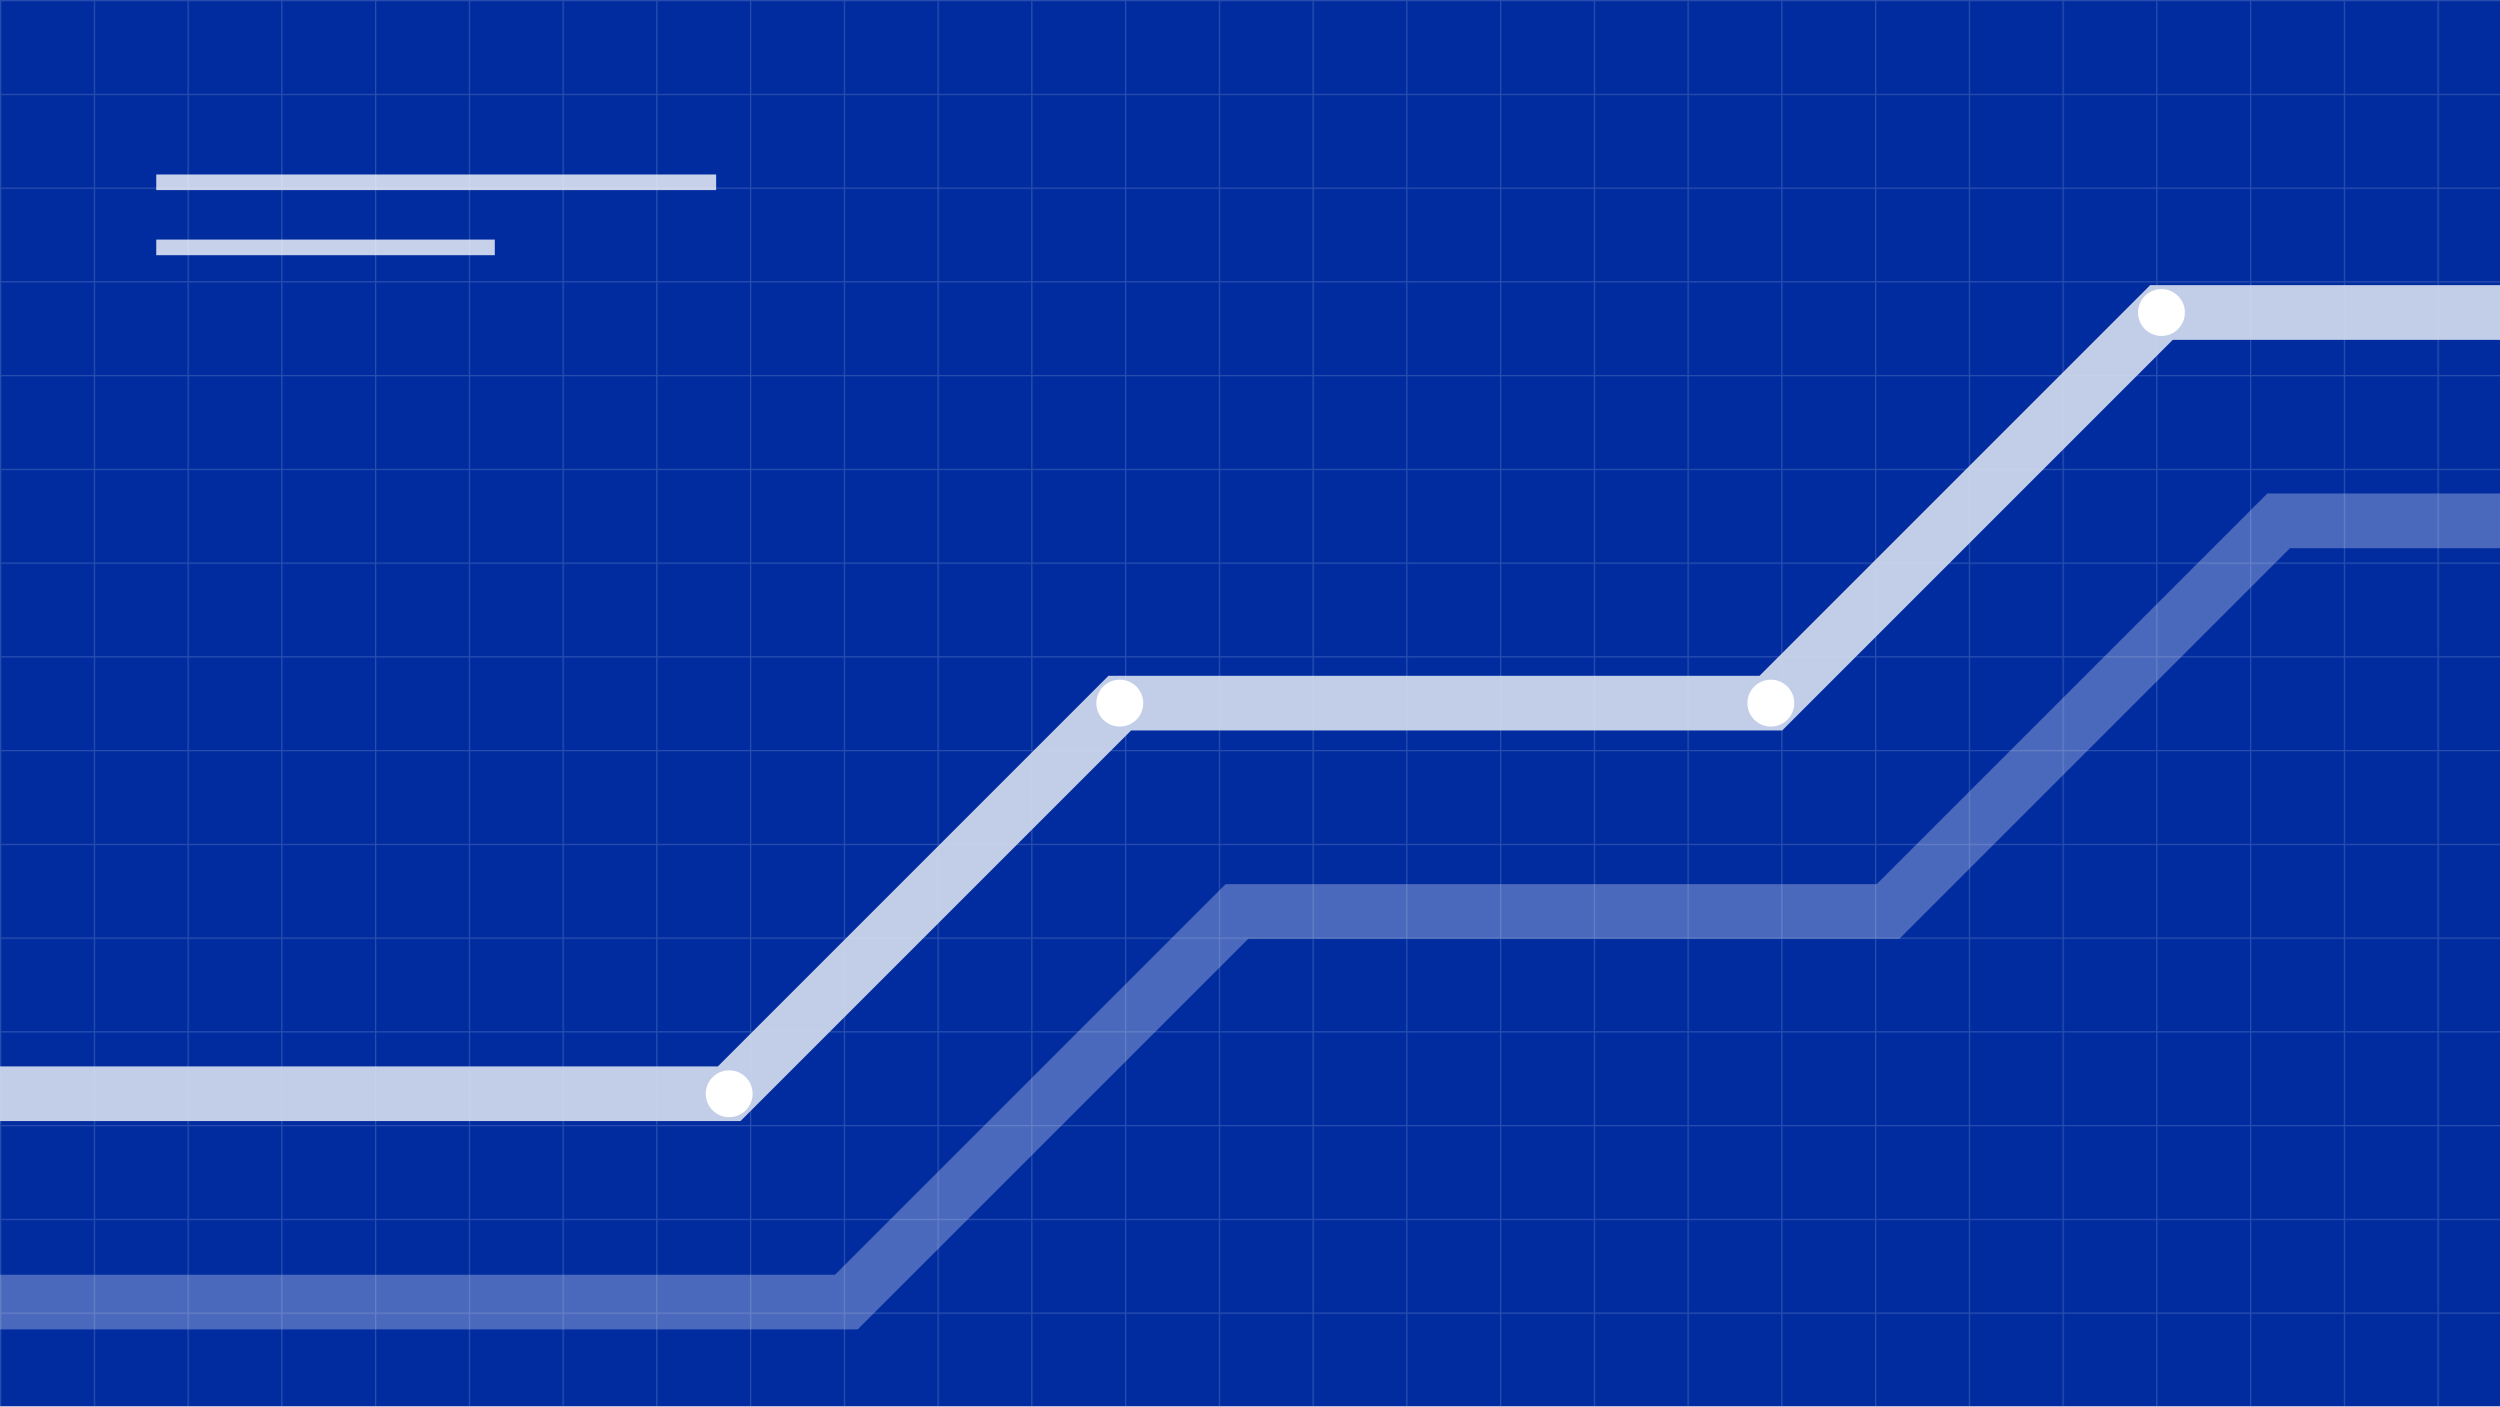
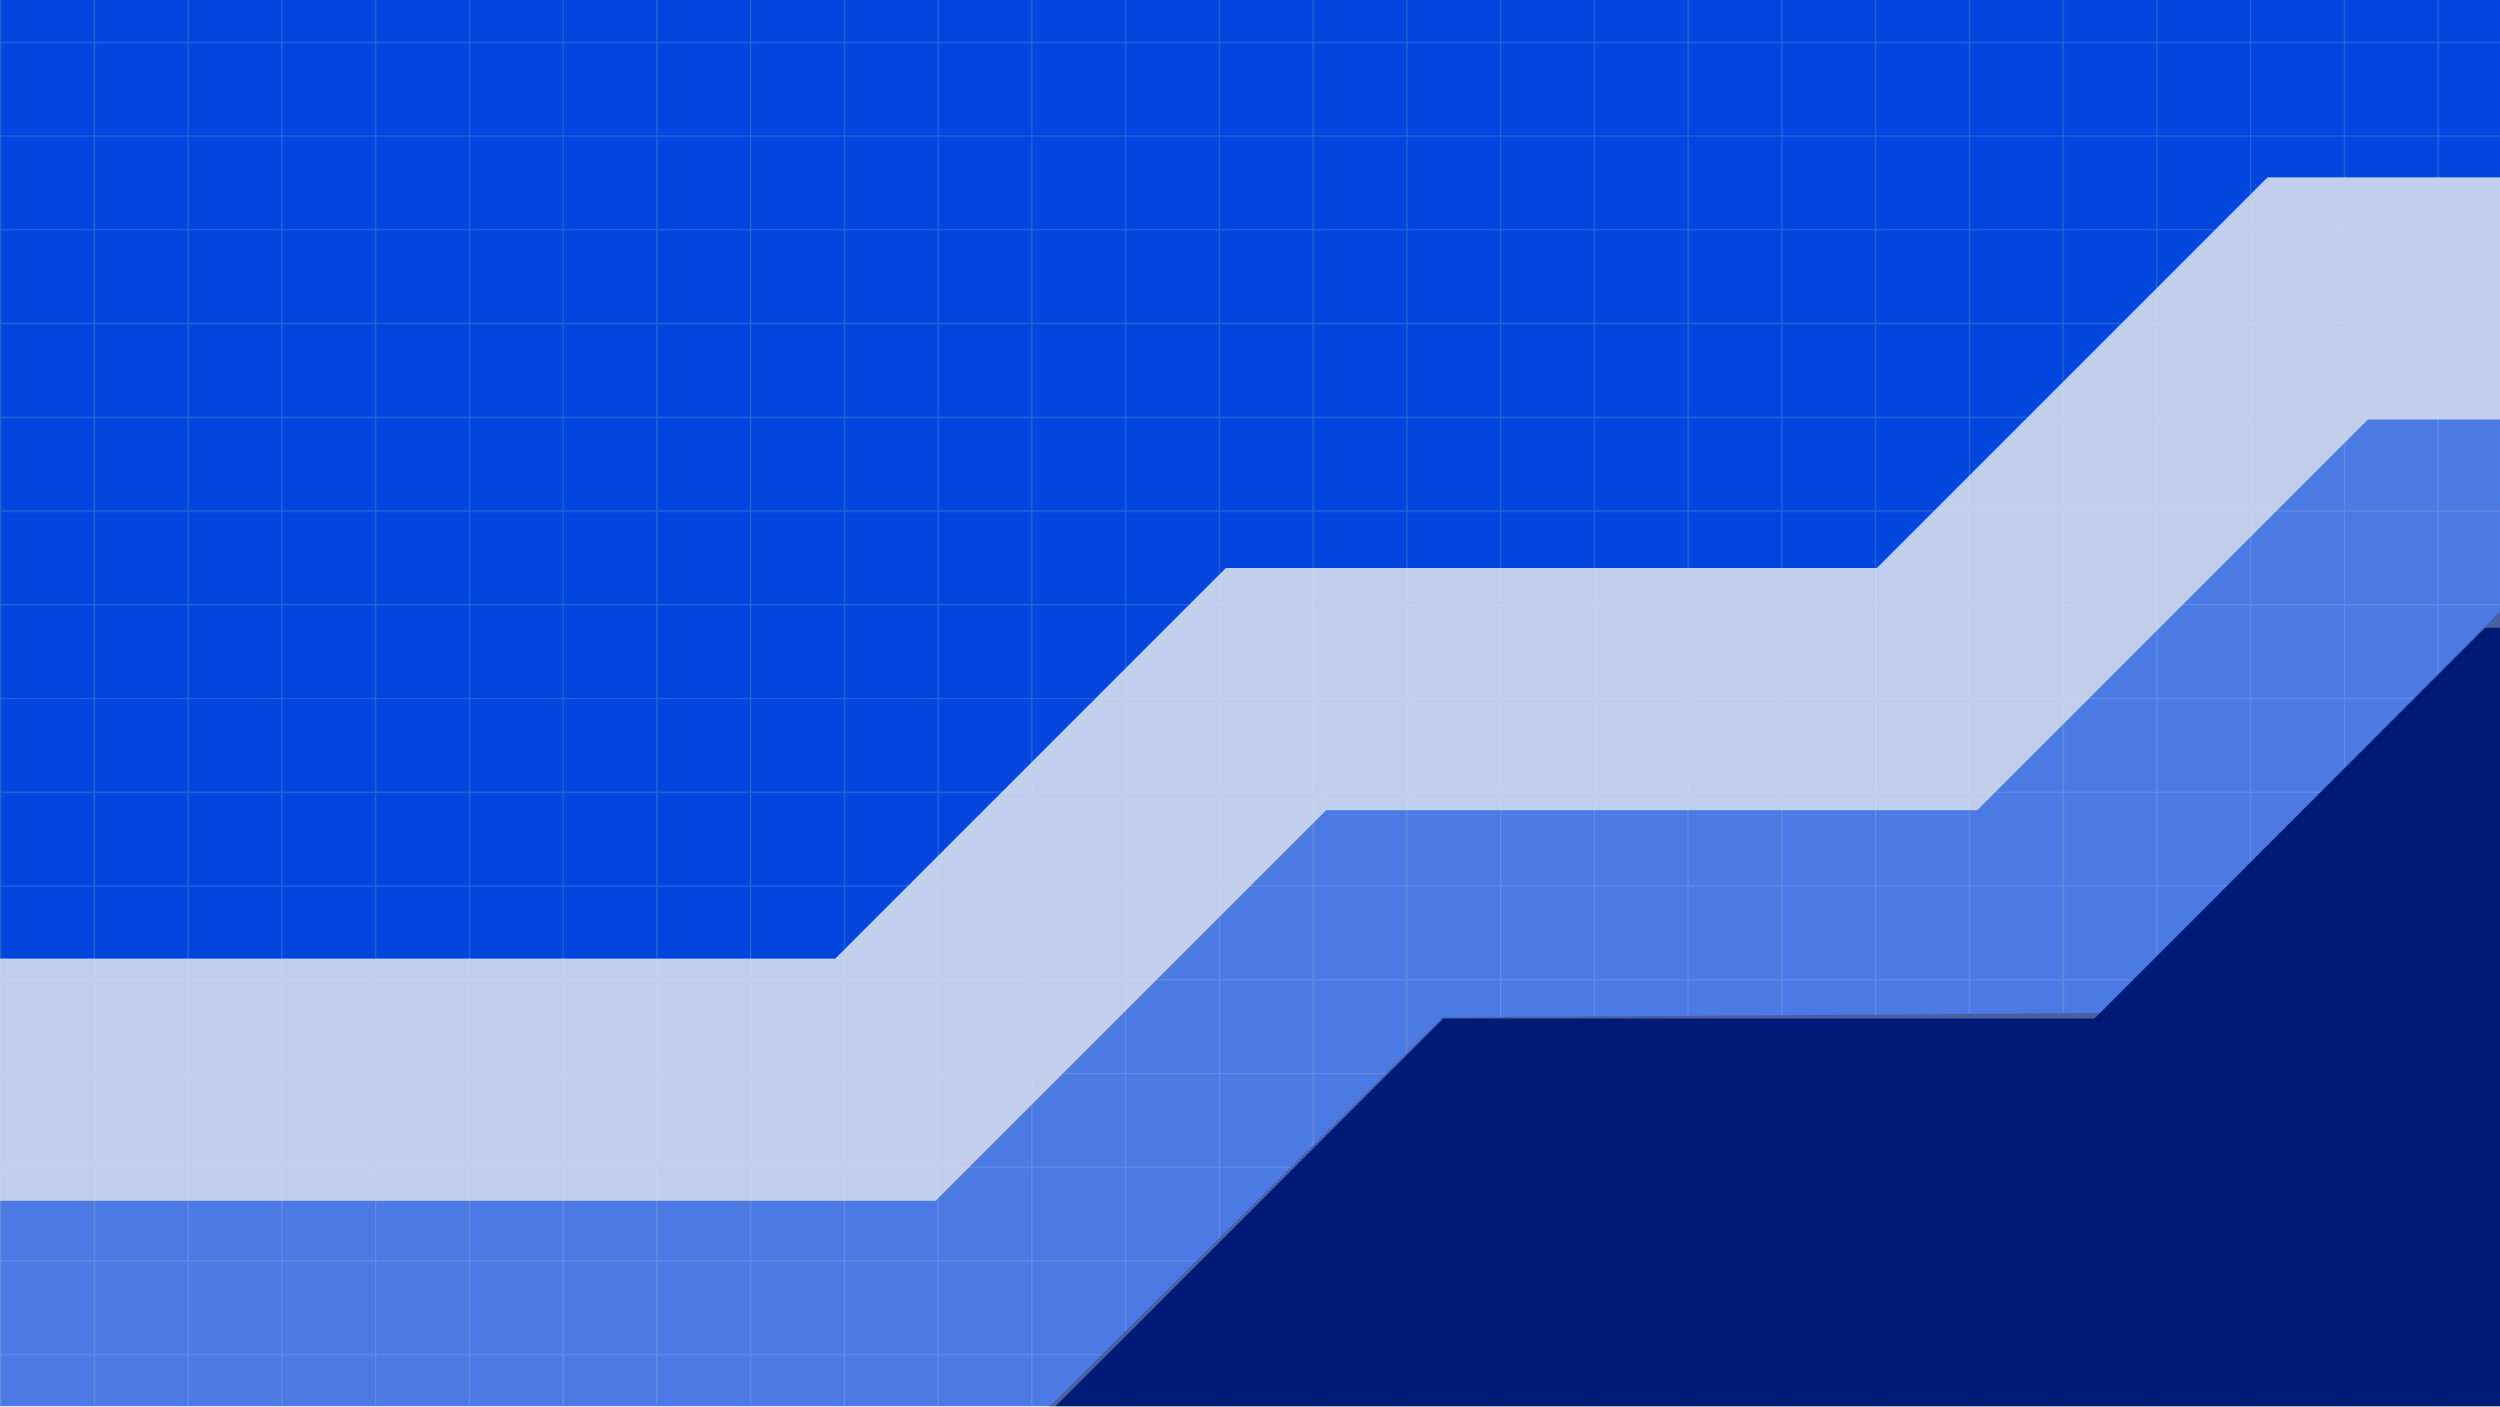
- <svg xmlns="http://www.w3.org/2000/svg" viewBox="0 0 1920 1080">
+ <svg xmlns="http://www.w3.org/2000/svg" id="Camada_1" data-name="Camada 1" viewBox="0 0 1920 1080">
  <defs>
-     <pattern id="grid" width="72" height="72" patternUnits="userSpaceOnUse">
-       <path d="M72 0H0V72" fill="none" stroke="#8CA0D3" stroke-width="2" opacity=".28" />
+     <style>
+       .cls-1, .cls-2, .cls-3, .cls-4 {
+         fill: none;
+       }
+ 
+       .cls-5 {
+         fill: url(#grid);
+       }
+ 
+       .cls-6 {
+         fill: url(#Gradiente_sem_nome_13);
+       }
+ 
+       .cls-7 {
+         fill: #001b75;
+       }
+ 
+       .cls-7, .cls-8, .cls-3, .cls-9, .cls-4 {
+         isolation: isolate;
+       }
+ 
+       .cls-10 {
+         clip-path: url(#clippath-1);
+       }
+ 
+       .cls-8 {
+         fill: #0246de;
+       }
+ 
+       .cls-2, .cls-3 {
+         stroke: #d2dbee;
+         stroke-linecap: square;
+         stroke-width: 186px;
+       }
+ 
+       .cls-11 {
+         opacity: .92;
+       }
+ 
+       .cls-12 {
+         opacity: .3;
+       }
+ 
+       .cls-3 {
+         opacity: .38;
+       }
+ 
+       .cls-9 {
+         fill: #105de5;
+       }
+ 
+       .cls-13 {
+         clip-path: url(#clippath);
+       }
+ 
+       .cls-4 {
+         opacity: .28;
+         stroke: #8ca0d3;
+         stroke-width: 2px;
+       }
+     </style>
+     <clipPath id="clippath">
+       <rect class="cls-1" width="1920" height="1080" />
+     </clipPath>
+     <pattern id="grid" x="0" y="0" width="72" height="72" patternTransform="translate(0 -15304) scale(1 -1)" patternUnits="userSpaceOnUse" viewBox="0 0 72 72">
+       <g>
+         <rect class="cls-1" width="72" height="72" />
+         <path class="cls-4" d="M72,72H0V0" />
+       </g>
    </pattern>
-     <pattern id="micro-grid" width="36" height="36" patternUnits="userSpaceOnUse">
-       <path d="M36 0H0V36" fill="none" stroke="#002C9F" stroke-width="1" opacity=".13" />
-     </pattern>
-     <linearGradient id="blue-fade" x1="0" x2="1">
-       <stop offset="0" stop-color="#002C9F" />
-       <stop offset="1" stop-color="#5071BE" />
+     <clipPath id="clippath-1">
+       <rect class="cls-1" x="2168.47" y="1319.15" width="1920" height="1080" />
+     </clipPath>
+     <linearGradient id="Gradiente_sem_nome_13" data-name="Gradiente sem nome 13" x1="2548.21" y1="1016.08" x2="288.38" y2="1787.17" gradientUnits="userSpaceOnUse">
+       <stop offset="0" stop-color="#0246e0" />
+       <stop offset="1" stop-color="#001d7b" />
    </linearGradient>
-     <symbol id="grafismo-1" viewBox="0 0 1920 1080">
-       <rect width="1920" height="1080" fill="#002C9F" />
-       <rect width="1920" height="1080" fill="url(#grid)" />
-       <g fill="none" stroke="#D2DBEE" stroke-width="42" stroke-linecap="square" stroke-linejoin="miter" opacity=".92">
-         <path d="M-90 840H560L860 540H1360L1660 240H2010" />
-         <path d="M-120 1000H650L950 700H1450L1750 400H2040" opacity=".38" />
+   </defs>
+   <g class="cls-13">
+     <rect class="cls-8" width="1920" height="1080" />
+     <rect class="cls-5" width="1920" height="1080" />
+     <polygon class="cls-7" points="779.22 1106.68 1920 1106.68 1920 469.69 1612.73 778.02 1107.88 781.41 779.22 1106.68" />
+     <g class="cls-11">
+       <path class="cls-2" d="M30,829.21h650l300-300h500l300-300h350" />
+       <path class="cls-3" d="M0,989.21h770l300-300h500l300-300h290" />
+     </g>
+   </g>
+   <g class="cls-10">
+     <g class="cls-12">
+       <g>
+         <path class="cls-6" d="M791.19,1520.08l1675.78-539.23c5.25-1.71,10.89,1.17,12.6,6.42l40.17,123.64c1.71,5.25-1.17,10.89-6.42,12.6l-1675.78,539.23c-5.25,1.71-10.89-1.17-12.6-6.42l-40.17-123.64c-1.71-5.25,1.17-10.89,6.42-12.6Z" />
+         <rect class="cls-9" x="1042.18" y="1048" width="1230" height="150" rx="10" ry="10" transform="translate(-265.92 567.06) rotate(-18)" />
      </g>
-       <g fill="#fff">
-         <circle cx="560" cy="840" r="18" />
-         <circle cx="860" cy="540" r="18" />
-         <circle cx="1360" cy="540" r="18" />
-         <circle cx="1660" cy="240" r="18" />
-       </g>
-       <path d="M120 140h430M120 190h260" stroke="#fff" stroke-width="12" opacity=".78" />
-     </symbol>
-     <symbol id="grafismo-2" viewBox="0 0 1920 1080">
-       <rect width="1920" height="1080" fill="#F8FAFC" />
-       <rect width="1920" height="1080" fill="url(#micro-grid)" />
-       <g transform="translate(220 110)" fill="none" stroke="#002C9F" stroke-width="66" stroke-linecap="square">
-         <path d="M0 190h520l220 220h520" />
-         <path d="M1480 670H960L740 450H220" opacity=".24" />
-       </g>
-       <g fill="#002C9F">
-         <rect x="128" y="126" width="34" height="260" />
-         <rect x="128" y="126" width="260" height="34" />
-         <rect x="1758" y="694" width="34" height="260" />
-         <rect x="1532" y="920" width="260" height="34" />
-       </g>
-       <g fill="#5071BE">
-         <circle cx="960" cy="520" r="34" />
-         <circle cx="960" cy="520" r="12" fill="#F8FAFC" />
-       </g>
-     </symbol>
-     <symbol id="grafismo-3" viewBox="0 0 1920 1080">
-       <rect width="1920" height="1080" fill="#D2DBEE" />
-       <g transform="rotate(-18 960 540)">
-         <rect x="-180" y="110" width="1120" height="150" rx="10" fill="#002C9F" />
-         <rect x="520" y="300" width="1580" height="150" rx="10" fill="#5071BE" />
-         <rect x="-80" y="490" width="1230" height="150" rx="10" fill="#8CA0D3" />
-         <rect x="760" y="680" width="1280" height="150" rx="10" fill="#002C9F" />
-         <rect x="80" y="870" width="1050" height="150" rx="10" fill="#3F3F3F" />
-       </g>
-       <path d="M150 160h270v270" fill="none" stroke="#fff" stroke-width="18" />
-       <path d="M1770 920h-270V650" fill="none" stroke="#fff" stroke-width="18" />
-     </symbol>
-     <symbol id="grafismo-4" viewBox="0 0 1920 1080">
-       <rect width="1920" height="1080" fill="#3F3F3F" />
-       <circle cx="1480" cy="540" r="520" fill="none" stroke="#5071BE" stroke-width="150" opacity=".9" />
-       <circle cx="1480" cy="540" r="310" fill="none" stroke="#8CA0D3" stroke-width="38" opacity=".55" />
-       <path d="M1010 540h940" stroke="#fff" stroke-width="24" opacity=".9" />
-       <g transform="translate(160 260)" fill="none" stroke-linecap="square">
-         <path d="M0 0h560M0 190h760M0 380h620" stroke="#D2DBEE" stroke-width="38" />
-         <path d="m30 0 45 45 95-105M30 190l45 45 95-105M30 380l45 45 95-105" stroke="#5071BE" stroke-width="28" />
-       </g>
-       <rect x="90" y="90" width="1740" height="900" fill="none" stroke="#888" stroke-width="3" />
-     </symbol>
-   </defs>
-   <rect width="1920" height="1080" fill="#002C9F" />
-   <rect width="1920" height="1080" fill="url(#grid)" />
-   <g fill="none" stroke="#D2DBEE" stroke-width="42" stroke-linecap="square" stroke-linejoin="miter" opacity=".92">
-     <path d="M-90 840H560L860 540H1360L1660 240H2010" />
-     <path d="M-120 1000H650L950 700H1450L1750 400H2040" opacity=".38" />
+     </g>
  </g>
-   <g fill="#fff">
-     <circle cx="560" cy="840" r="18" />
-     <circle cx="860" cy="540" r="18" />
-     <circle cx="1360" cy="540" r="18" />
-     <circle cx="1660" cy="240" r="18" />
-   </g>
-   <path d="M120 140h430M120 190h260" stroke="#fff" stroke-width="12" opacity=".78" />
</svg>
